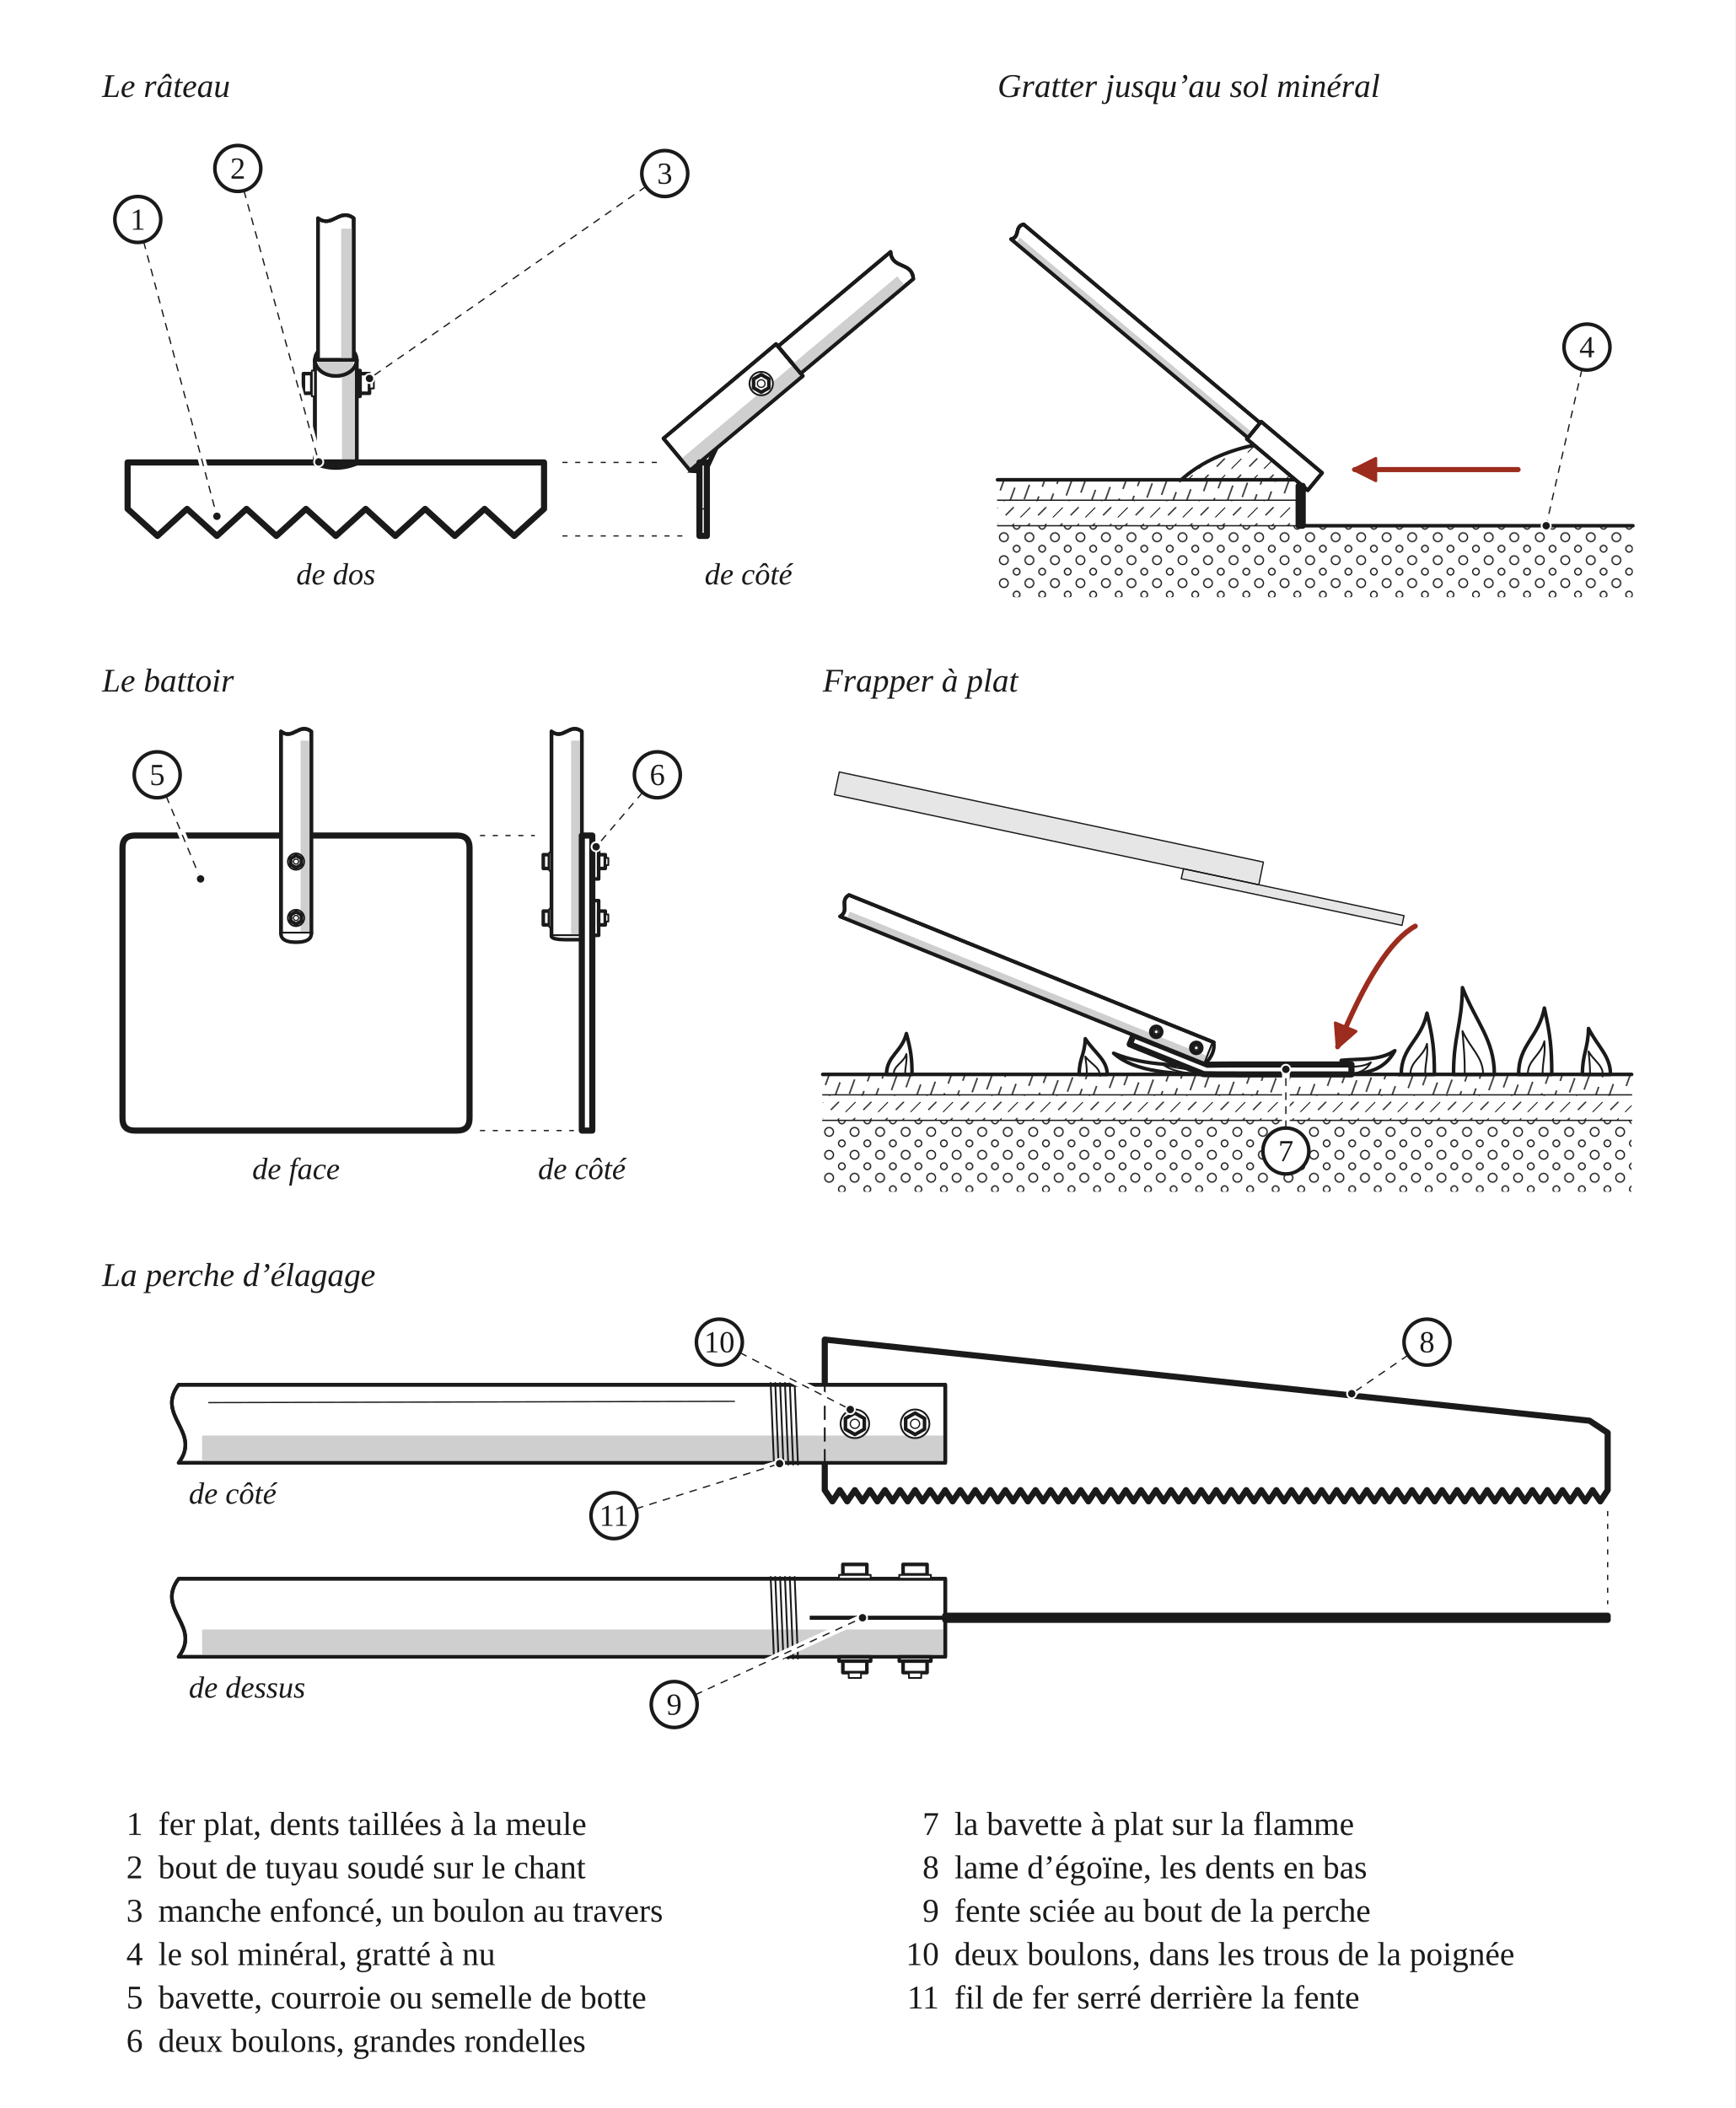
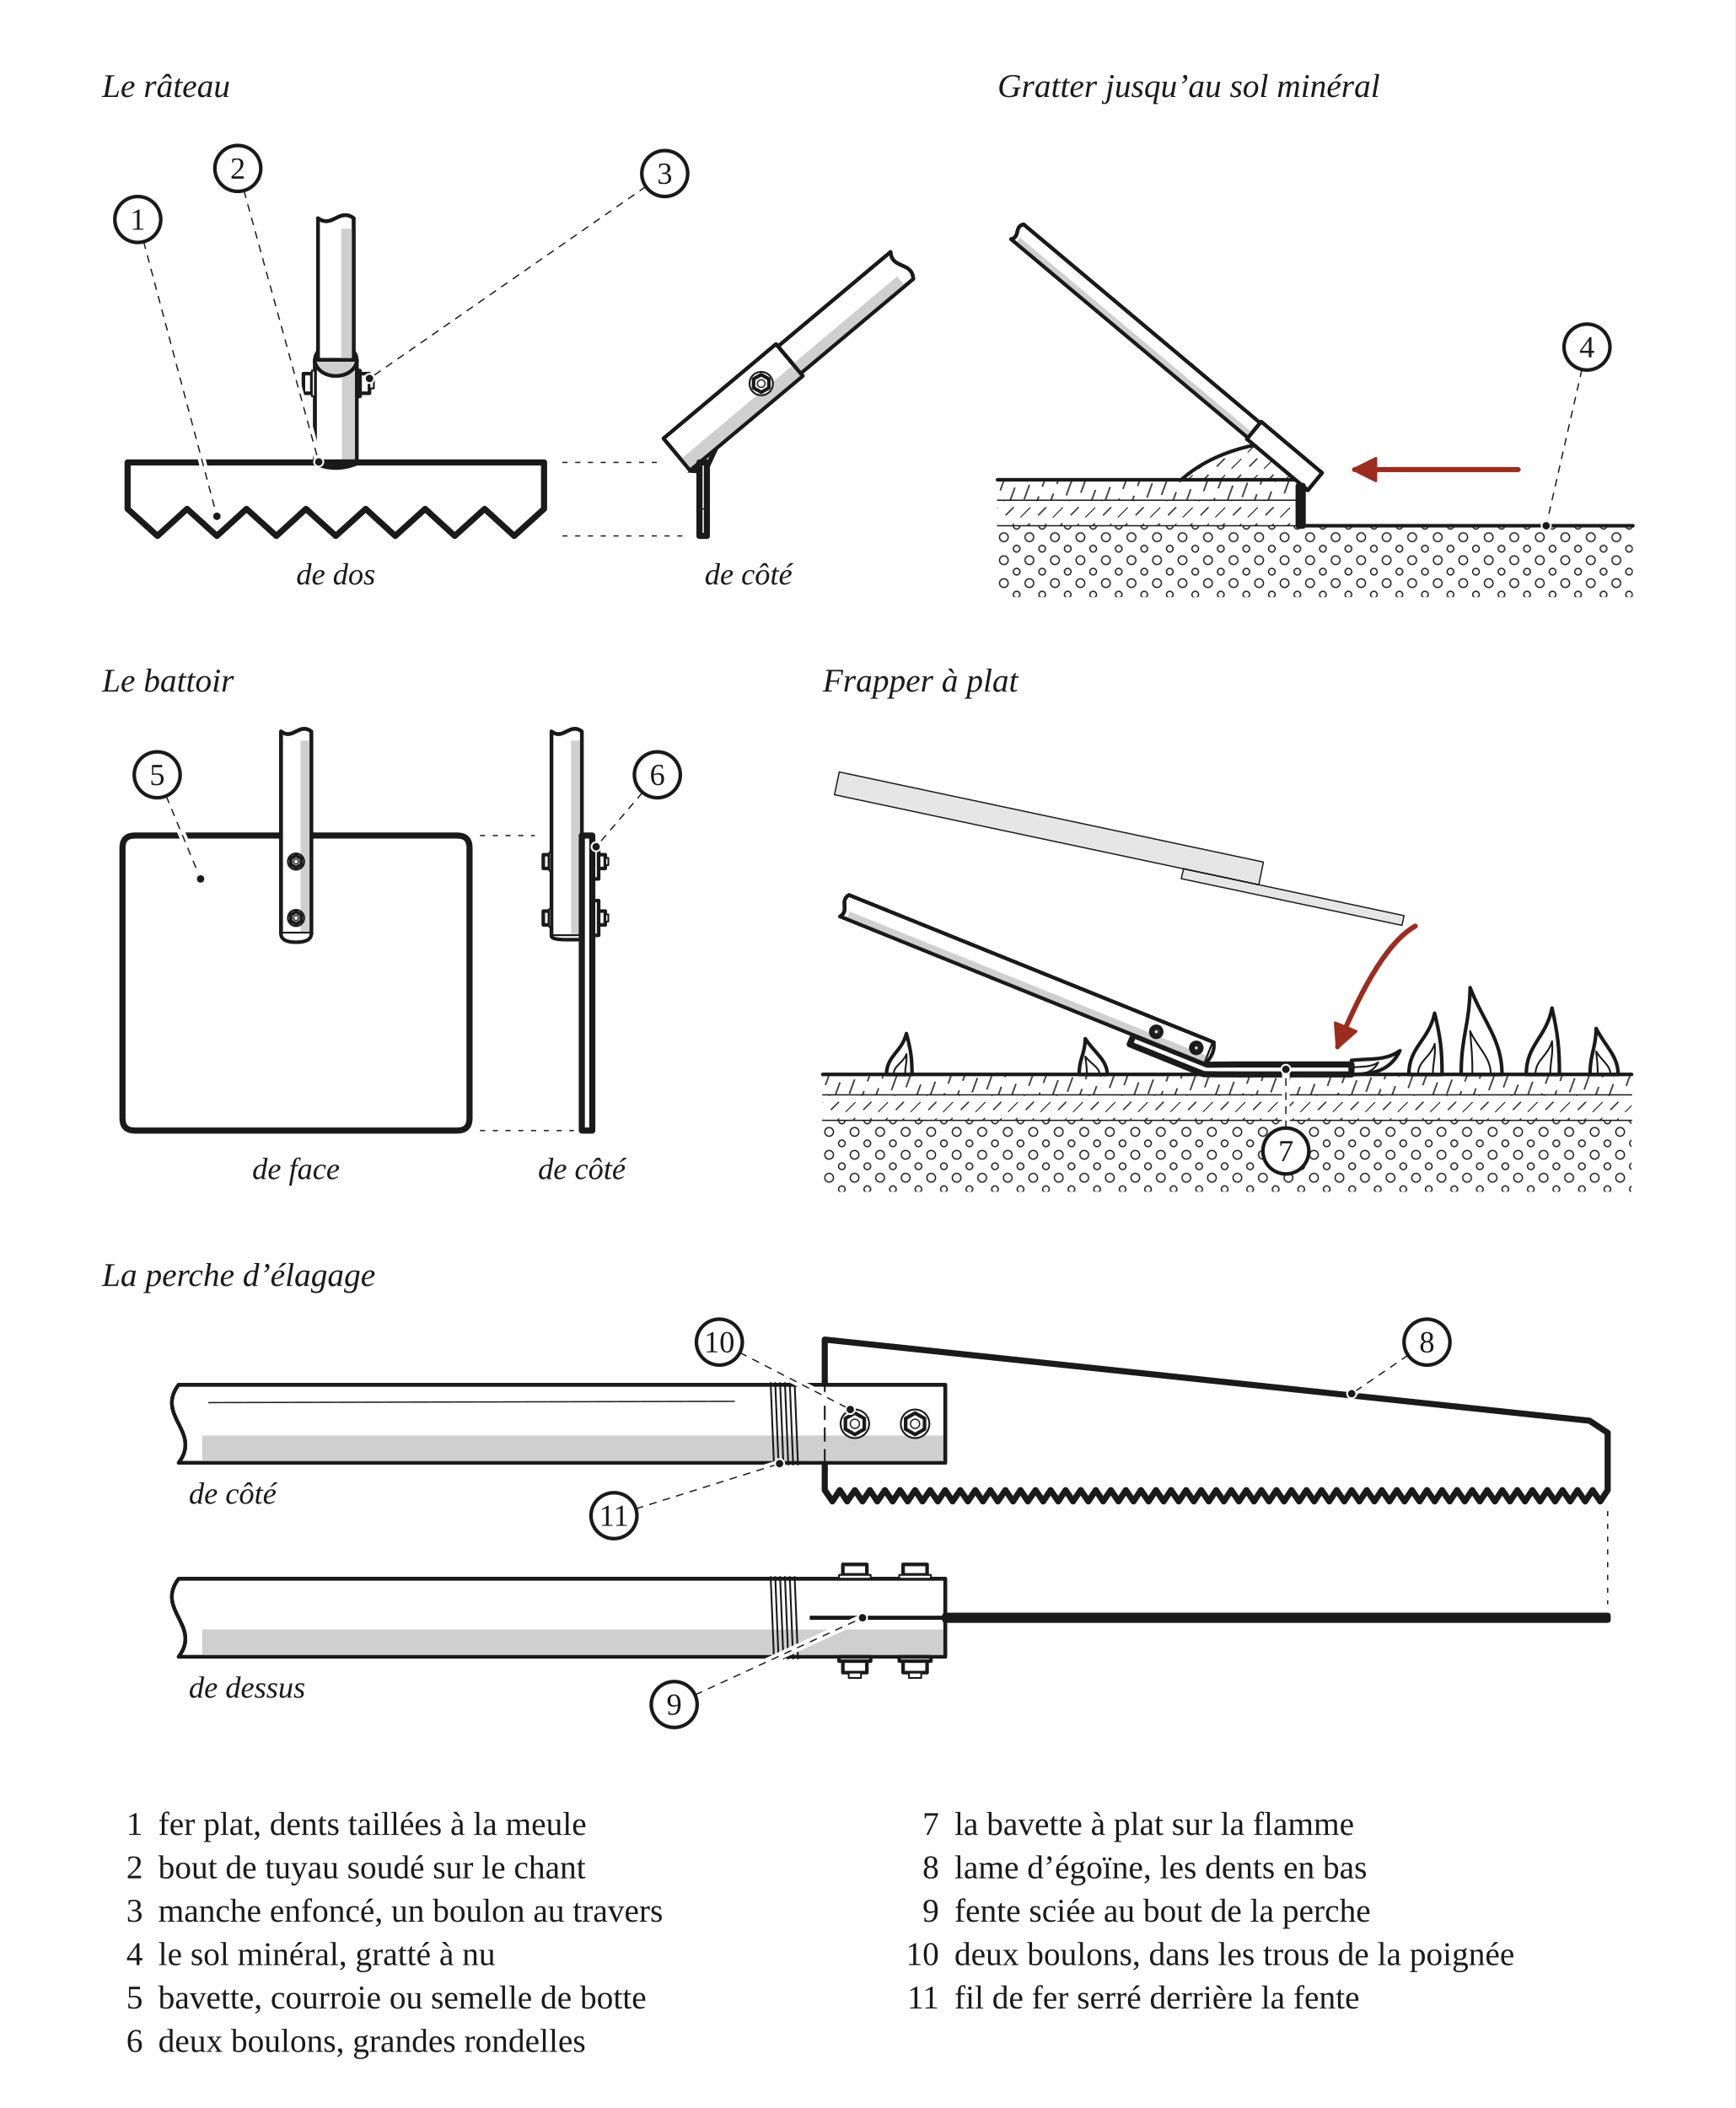
<svg xmlns="http://www.w3.org/2000/svg" width="680" height="826" viewBox="0 0 680 826" role="img">
  <defs>
    <pattern id="h-terre" width="9" height="9" patternUnits="userSpaceOnUse" patternTransform="rotate(45)">
      <line x1="0" y1="0" x2="0" y2="5.5" stroke="#1A1A1A" stroke-width="0.7" />
      <line x1="4.5" y1="4.5" x2="4.5" y2="9" stroke="#1A1A1A" stroke-width="0.5" />
    </pattern>
    <pattern id="h-gravier" width="10" height="9" patternUnits="userSpaceOnUse">
      <circle cx="2.5" cy="2.5" r="1.7" fill="none" stroke="#1A1A1A" stroke-width="0.5" />
      <circle cx="7.5" cy="7" r="1.3" fill="none" stroke="#1A1A1A" stroke-width="0.5" />
    </pattern>
    <pattern id="h-paille" width="10" height="10" patternUnits="userSpaceOnUse" patternTransform="rotate(20)">
      <line x1="1" y1="1" x2="1" y2="7" stroke="#1A1A1A" stroke-width="0.5" />
      <line x1="6" y1="4" x2="6" y2="10" stroke="#1A1A1A" stroke-width="0.5" />
    </pattern>
    <marker id="fl-r" viewBox="0 0 10 10" refX="8.5" refY="5" markerWidth="5.5" markerHeight="5.5" orient="auto-start-reverse">
      <path d="M1 1 L9 5 L1 9 Z" fill="#9B2C1E" stroke="#9B2C1E" stroke-width="1" stroke-linejoin="round" />
    </marker>
  </defs>
  <rect x="0" y="0" width="680" height="826" fill="#FFFFFF" />
  <text x="40" y="38" font-family="Georgia, 'Times New Roman', serif" font-size="13" font-style="italic" fill="#1A1A1A">Le râteau</text>
  <g transform="translate(40 46)" data-vue="rateau">
    <path d="M99.8 135.2 L99.8 95 L83.4 95 L83.4 135.2 Z" fill="#FFFFFF" stroke="#1A1A1A" stroke-width="1.4" stroke-linejoin="round" stroke-linecap="round" />
    <path d="M94 135.2 L94 95 L99.8 95 L99.8 135.2 Z" fill="#CFCFCF" stroke="none" />
    <path d="M99.8 135.2 L99.8 95 L83.4 95 L83.4 135.2 Z" fill="none" stroke="#1A1A1A" stroke-width="1.4" stroke-linejoin="round" stroke-linecap="round" />
    <ellipse cx="91.6" cy="95" rx="8.2" ry="6.3" fill="#FFFFFF" stroke="#1A1A1A" stroke-width="1.4" stroke-linejoin="round" stroke-linecap="round" />
    <ellipse cx="91.6" cy="95.6" rx="7" ry="5.3" fill="#CFCFCF" stroke="none" />
    <path d="M84.6 95 L98.6 95 L98.6 39.5 C93 35.3 90.2 43.6 84.6 39.5 Z" fill="#FFFFFF" stroke="#1A1A1A" stroke-width="1.4" stroke-linejoin="round" stroke-linecap="round" />
    <path d="M93.7 95 L93.7 43.6 L98.6 43.6 L98.6 95 Z" fill="#CFCFCF" stroke="none" />
    <path d="M84.6 95 L98.6 95 L98.6 39.5 C93 35.3 90.2 43.6 84.6 39.5 Z" fill="none" stroke="#1A1A1A" stroke-width="1.4" stroke-linejoin="round" stroke-linecap="round" />
    <path d="M83.4 95 A8.2 6.3 0 0 0 99.8 95" fill="none" stroke="#1A1A1A" stroke-width="1.4" stroke-linejoin="round" stroke-linecap="round" />
    <path d="M78.9 100.4 L82.2 100.4 L82.2 108.1 L78.9 108.1 Z" fill="#FFFFFF" stroke="#1A1A1A" stroke-width="1.4" stroke-linejoin="round" stroke-linecap="round" />
    <path d="M82.2 99.2 L83.4 99.2 L83.4 109.3 L82.2 109.3 Z" fill="#FFFFFF" stroke="#1A1A1A" stroke-width="0.7" stroke-linejoin="round" stroke-linecap="round" />
    <path d="M99.8 99.2 L101.1 99.2 L101.1 109.3 L99.8 109.3 Z" fill="#FFFFFF" stroke="#1A1A1A" stroke-width="1.4" stroke-linejoin="round" stroke-linecap="round" />
    <path d="M101.1 100.4 L104.8 100.4 L104.8 108.1 L101.1 108.1 Z" fill="#FFFFFF" stroke="#1A1A1A" stroke-width="1.4" stroke-linejoin="round" stroke-linecap="round" />
    <path d="M104.8 102.3 L106.5 102.3 L106.5 106.2 L104.8 106.2 Z" fill="#FFFFFF" stroke="#1A1A1A" stroke-width="0.7" stroke-linejoin="round" stroke-linecap="round" />
    <path d="M10 135.2 L173.2 135.2 L173.2 153.4 L161.5 164 L149.9 153.4 L138.2 164 L126.6 153.4 L114.9 164 L103.3 153.4 L91.6 164 L79.9 153.4 L68.3 164 L56.6 153.4 L45 164 L33.3 153.4 L21.7 164 L10 153.4 Z" fill="#FFFFFF" stroke="#1A1A1A" stroke-width="2.4" stroke-linejoin="round" stroke-linecap="round" />
    <path d="M80.6 135.2 Q91.6 141 102.6 135.2 Z" fill="#1A1A1A" stroke="none" />
    <text x="91.6" y="183" text-anchor="middle" font-family="Georgia, 'Times New Roman', serif" font-size="12" font-style="italic" fill="#1A1A1A">de dos</text>
    <line x1="180.4" y1="164" x2="229.8" y2="164" fill="none" stroke="#1A1A1A" stroke-width="0.5" stroke-dasharray="2 3" />
    <line x1="180.4" y1="135.2" x2="217.8" y2="135.2" fill="none" stroke="#1A1A1A" stroke-width="0.5" stroke-dasharray="2 3" />
    <path d="M230.4 138.3 L274.6 101.3 L264.1 88.8 L220 125.8 Z" fill="#FFFFFF" stroke="#1A1A1A" stroke-width="1.4" stroke-linejoin="round" stroke-linecap="round" />
    <path d="M226.8 133.9 L270.9 96.9 L274.6 101.3 L230.4 138.3 Z" fill="#CFCFCF" stroke="none" />
    <path d="M230.4 138.3 L274.6 101.3 L264.1 88.8 L220 125.8 Z" fill="none" stroke="#1A1A1A" stroke-width="1.4" stroke-linejoin="round" stroke-linecap="round" />
    <path d="M264.9 89.7 L273.8 100.3 L317.9 63.3 C317.5 56.4 309.4 59.6 309 52.7 Z" fill="#FFFFFF" stroke="#1A1A1A" stroke-width="1.4" stroke-linejoin="round" stroke-linecap="round" />
    <path d="M270.7 96.6 L311.6 62.3 L314.7 66 L273.8 100.3 Z" fill="#CFCFCF" stroke="none" />
    <path d="M264.9 89.7 L273.8 100.3 L317.9 63.3 C317.5 56.4 309.4 59.6 309 52.7 Z" fill="none" stroke="#1A1A1A" stroke-width="1.4" stroke-linejoin="round" stroke-linecap="round" />
    <circle cx="258.3" cy="104.3" r="4.6" fill="#FFFFFF" stroke="#1A1A1A" stroke-width="0.7" stroke-linejoin="round" stroke-linecap="round" />
    <path d="M261.3 106 L258.3 107.7 L255.3 106 L255.3 102.5 L258.3 100.8 L261.3 102.5 Z" fill="#FFFFFF" stroke="#1A1A1A" stroke-width="1.4" stroke-linejoin="round" stroke-linecap="round" />
    <circle cx="258.3" cy="104.3" r="1.5" fill="none" stroke="#1A1A1A" stroke-width="0.5" stroke-linejoin="round" stroke-linecap="round" />
    <path d="M234.1 164 L237 164 L237 135.2 L234.1 135.2 Z" fill="#FFFFFF" stroke="#1A1A1A" stroke-width="2.4" stroke-linejoin="round" stroke-linecap="round" />
    <line x1="234.1" y1="153.4" x2="237" y2="153.4" fill="none" stroke="#1A1A1A" stroke-width="0.5" stroke-linejoin="round" stroke-linecap="round" />
    <path d="M234.1 135.2 L234.1 139.5 L229.3 139.2 Z" fill="#1A1A1A" stroke="none" />
    <path d="M237 135.2 L237 139.5 L241.8 129.2 L238.4 131.8 Z" fill="#1A1A1A" stroke="none" />
    <text x="253.3" y="183" text-anchor="middle" font-family="Georgia, 'Times New Roman', serif" font-size="12" font-style="italic" fill="#1A1A1A">de côté</text>
  </g>
  <text x="390.9" y="38" font-family="Georgia, 'Times New Roman', serif" font-size="13" font-style="italic" fill="#1A1A1A">Gratter jusqu’au sol minéral</text>
  <g transform="translate(390.9 46)" data-vue="gratter">
    <rect x="0" y="160" width="118" height="28" fill="url(#h-gravier)" stroke="none" />
    <rect x="0" y="150" width="118" height="10" fill="url(#h-terre)" stroke="none" />
    <rect x="0" y="142" width="118" height="8" fill="url(#h-paille)" stroke="none" />
    <line x1="0" y1="150" x2="118" y2="150" fill="none" stroke="#1A1A1A" stroke-width="0.5" stroke-linejoin="round" stroke-linecap="round" />
    <line x1="0" y1="160" x2="118" y2="160" fill="none" stroke="#1A1A1A" stroke-width="0.5" stroke-linejoin="round" stroke-linecap="round" />
    <rect x="118" y="160" width="131" height="28" fill="url(#h-gravier)" stroke="none" />
    <line x1="118" y1="160" x2="249" y2="160" fill="none" stroke="#1A1A1A" stroke-width="1.4" stroke-linejoin="round" stroke-linecap="round" />
    <path d="M72 142 Q82 133 98 129 Q112 126 118 133 L118 142 Z" fill="url(#h-terre)" stroke="#1A1A1A" stroke-width="1.4" stroke-linejoin="round" />
    <line x1="0" y1="142" x2="72" y2="142" fill="none" stroke="#1A1A1A" stroke-width="1.4" stroke-linejoin="round" stroke-linecap="round" />
    <line x1="118" y1="142" x2="118" y2="160" fill="none" stroke="#1A1A1A" stroke-width="1.4" stroke-linejoin="round" stroke-linecap="round" />
    <path d="M127.2 139.3 L103.3 119.2 L97.7 126 L121.6 146.1 Z" fill="#FFFFFF" stroke="#1A1A1A" stroke-width="1.4" stroke-linejoin="round" stroke-linecap="round" />
    <path d="M127.2 139.3 L103.3 119.2 L97.7 126 L121.6 146.1 Z" fill="none" stroke="#1A1A1A" stroke-width="1.4" stroke-linejoin="round" stroke-linecap="round" />
    <path d="M98.1 125.5 L102.9 119.7 L10.2 41.9 C6.5 42.8 9 46.9 5.3 47.7 Z" fill="#FFFFFF" stroke="#1A1A1A" stroke-width="1.4" stroke-linejoin="round" stroke-linecap="round" />
    <path d="M99.8 123.5 L8.8 47.1 L7.1 49.2 L98.1 125.5 Z" fill="#CFCFCF" stroke="none" />
    <path d="M98.1 125.5 L102.9 119.7 L10.2 41.9 C6.5 42.8 9 46.9 5.3 47.7 Z" fill="none" stroke="#1A1A1A" stroke-width="1.4" stroke-linejoin="round" stroke-linecap="round" />
    <path d="M119.6 160 L118 160 L118 144.4 L119.6 144.4 Z" fill="#FFFFFF" stroke="#1A1A1A" stroke-width="2.4" stroke-linejoin="round" stroke-linecap="round" />
    <path d="M119.6 144.4 L119.6 146.7 L122.2 146.6 Z" fill="#1A1A1A" stroke="none" />
    <path d="M204 138 L140 138" fill="none" stroke="#9B2C1E" stroke-width="2" stroke-linejoin="round" stroke-linecap="round" marker-end="url(#fl-r)" />
  </g>
  <text x="40" y="271" font-family="Georgia, 'Times New Roman', serif" font-size="13" font-style="italic" fill="#1A1A1A">Le battoir</text>
  <g transform="translate(40 279)" data-vue="battoir">
    <path d="M12.8 48.4 L139.2 48.4 Q144 48.4 144 53.2 L144 159.2 Q144 164 139.2 164 L12.8 164 Q8 164 8 159.2 L8 53.2 Q8 48.4 12.8 48.4 Z" fill="#FFFFFF" stroke="#1A1A1A" stroke-width="2.4" stroke-linejoin="round" stroke-linecap="round" />
    <path d="M70.1 86.8 L82 86.8 L82 7.6 C77.2 4 74.8 11.2 70.1 7.6 Z" fill="#FFFFFF" stroke="#1A1A1A" stroke-width="1.4" stroke-linejoin="round" stroke-linecap="round" />
    <path d="M77.8 86.8 L77.8 11.2 L82 11.2 L82 86.8 Z" fill="#CFCFCF" stroke="none" />
    <path d="M70.1 86.8 L82 86.8 L82 7.6 C77.2 4 74.8 11.2 70.1 7.6 Z" fill="none" stroke="#1A1A1A" stroke-width="1.4" stroke-linejoin="round" stroke-linecap="round" />
    <path d="M70.1 86.8 Q70.1 90.2 76 90.2 Q82 90.2 82 86.8" fill="#FFFFFF" stroke="#1A1A1A" stroke-width="1.4" stroke-linejoin="round" stroke-linecap="round" />
    <circle cx="76" cy="80.7" r="3.2" fill="#FFFFFF" stroke="#1A1A1A" stroke-width="0.7" stroke-linejoin="round" stroke-linecap="round" />
    <path d="M78.1 81.9 L76 83.1 L73.9 81.9 L73.9 79.5 L76 78.3 L78.1 79.5 Z" fill="#FFFFFF" stroke="#1A1A1A" stroke-width="1.4" stroke-linejoin="round" stroke-linecap="round" />
    <circle cx="76" cy="80.7" r="1" fill="none" stroke="#1A1A1A" stroke-width="0.5" stroke-linejoin="round" stroke-linecap="round" />
    <circle cx="76" cy="58.6" r="3.2" fill="#FFFFFF" stroke="#1A1A1A" stroke-width="0.7" stroke-linejoin="round" stroke-linecap="round" />
    <path d="M78.1 59.8 L76 61 L73.9 59.8 L73.9 57.4 L76 56.2 L78.1 57.4 Z" fill="#FFFFFF" stroke="#1A1A1A" stroke-width="1.4" stroke-linejoin="round" stroke-linecap="round" />
    <circle cx="76" cy="58.6" r="1" fill="none" stroke="#1A1A1A" stroke-width="0.5" stroke-linejoin="round" stroke-linecap="round" />
    <text x="76" y="183" text-anchor="middle" font-family="Georgia, 'Times New Roman', serif" font-size="12" font-style="italic" fill="#1A1A1A">de face</text>
    <line x1="148.1" y1="48.4" x2="169.6" y2="48.4" fill="none" stroke="#1A1A1A" stroke-width="0.5" stroke-dasharray="2 3" />
    <line x1="148.1" y1="164" x2="184.9" y2="164" fill="none" stroke="#1A1A1A" stroke-width="0.5" stroke-dasharray="2 3" />
    <path d="M176.1 87.8 L188 87.8 L188 7.6 C183.2 4 180.9 11.2 176.1 7.6 Z" fill="#FFFFFF" stroke="#1A1A1A" stroke-width="1.4" stroke-linejoin="round" stroke-linecap="round" />
    <path d="M183.8 87.8 L183.8 11.2 L188 11.2 L188 87.8 Z" fill="#CFCFCF" stroke="none" />
    <path d="M176.1 87.8 L188 87.8 L188 7.6 C183.2 4 180.9 11.2 176.1 7.6 Z" fill="none" stroke="#1A1A1A" stroke-width="1.4" stroke-linejoin="round" stroke-linecap="round" />
    <path d="M176.1 87.8 Q176.1 89.2 182.1 89.2 L188 89.2 L188 87.8" fill="#FFFFFF" stroke="#1A1A1A" stroke-width="1.4" stroke-linejoin="round" stroke-linecap="round" />
    <path d="M188 164 L192.1 164 L192.1 48.4 L188 48.4 Z" fill="#FFFFFF" stroke="#1A1A1A" stroke-width="2.4" stroke-linejoin="round" stroke-linecap="round" />
    <path d="M172.9 78 L175.3 78 L175.3 83.4 L172.9 83.4 Z" fill="#FFFFFF" stroke="#1A1A1A" stroke-width="1.4" stroke-linejoin="round" stroke-linecap="round" />
    <path d="M175.3 77.1 L176.1 77.1 L176.1 84.3 L175.3 84.3 Z" fill="#FFFFFF" stroke="#1A1A1A" stroke-width="0.7" stroke-linejoin="round" stroke-linecap="round" />
    <path d="M192.6 73.9 L194.6 73.9 L194.6 87.5 L192.6 87.5 Z" fill="#FFFFFF" stroke="#1A1A1A" stroke-width="1.4" stroke-linejoin="round" stroke-linecap="round" />
    <path d="M194.6 78 L197.2 78 L197.2 83.4 L194.6 83.4 Z" fill="#FFFFFF" stroke="#1A1A1A" stroke-width="1.4" stroke-linejoin="round" stroke-linecap="round" />
    <path d="M197.2 79.3 L198.4 79.3 L198.4 82.1 L197.2 82.1 Z" fill="#FFFFFF" stroke="#1A1A1A" stroke-width="0.7" stroke-linejoin="round" stroke-linecap="round" />
    <path d="M172.9 55.9 L175.3 55.9 L175.3 61.3 L172.9 61.3 Z" fill="#FFFFFF" stroke="#1A1A1A" stroke-width="1.4" stroke-linejoin="round" stroke-linecap="round" />
    <path d="M175.3 55 L176.1 55 L176.1 62.2 L175.3 62.2 Z" fill="#FFFFFF" stroke="#1A1A1A" stroke-width="0.7" stroke-linejoin="round" stroke-linecap="round" />
    <path d="M192.6 51.8 L194.6 51.8 L194.6 65.4 L192.6 65.4 Z" fill="#FFFFFF" stroke="#1A1A1A" stroke-width="1.4" stroke-linejoin="round" stroke-linecap="round" />
    <path d="M194.6 55.9 L197.2 55.9 L197.2 61.3 L194.6 61.3 Z" fill="#FFFFFF" stroke="#1A1A1A" stroke-width="1.4" stroke-linejoin="round" stroke-linecap="round" />
    <path d="M197.2 57.2 L198.4 57.2 L198.4 60 L197.2 60 Z" fill="#FFFFFF" stroke="#1A1A1A" stroke-width="0.7" stroke-linejoin="round" stroke-linecap="round" />
    <text x="188" y="183" text-anchor="middle" font-family="Georgia, 'Times New Roman', serif" font-size="12" font-style="italic" fill="#1A1A1A">de côté</text>
  </g>
  <text x="322.4" y="271" font-family="Georgia, 'Times New Roman', serif" font-size="13" font-style="italic" fill="#1A1A1A">Frapper à plat</text>
  <g transform="translate(322.4 279)" data-vue="abattre">
    <rect x="0" y="160" width="317" height="28" fill="url(#h-gravier)" stroke="none" />
    <rect x="0" y="150" width="317" height="10" fill="url(#h-terre)" stroke="none" />
    <rect x="0" y="142" width="317" height="8" fill="url(#h-paille)" stroke="none" />
    <line x1="0" y1="150" x2="317" y2="150" fill="none" stroke="#1A1A1A" stroke-width="0.5" stroke-linejoin="round" stroke-linecap="round" />
    <line x1="0" y1="160" x2="317" y2="160" fill="none" stroke="#1A1A1A" stroke-width="0.5" stroke-linejoin="round" stroke-linecap="round" />
    <line x1="0" y1="142" x2="317" y2="142" fill="none" stroke="#1A1A1A" stroke-width="1.4" stroke-linejoin="round" stroke-linecap="round" />
-     <path d="M203.2 142 C212.7 142 220 140.6 224.2 132.7 C217.9 136.8 210.6 135.7 203.2 136.5 Z" fill="#FFFFFF" stroke="#1A1A1A" stroke-width="1.4" stroke-linejoin="round" stroke-linecap="round" />
-     <path d="M203.2 142 C208.4 142 212.4 141.3 214.8 137.3 C211.3 139.4 207.2 138.8 203.2 139.3" fill="none" stroke="#1A1A1A" stroke-width="0.7" stroke-linejoin="round" stroke-linecap="round" />
-     <path d="M156 142 C137.1 142 122.4 141.2 114 133.7 C126.6 139 141.3 138.3 156 138.8 Z" fill="#FFFFFF" stroke="#1A1A1A" stroke-width="1.4" stroke-linejoin="round" stroke-linecap="round" />
-     <path d="M156 142 C145.6 142 137.5 141.6 132.9 137.8 C139.8 140.5 147.9 140.2 156 140.4" fill="none" stroke="#1A1A1A" stroke-width="0.7" stroke-linejoin="round" stroke-linecap="round" />
-     <path d="M226.7 142 C226.7 131.2 234.5 128.8 236.8 118 C239.1 127.6 239.7 132.4 239.7 142 Z" fill="#FFFFFF" stroke="#1A1A1A" stroke-width="1.4" stroke-linejoin="round" stroke-linecap="round" />
-     <path d="M230.3 142 C230.3 136.6 235.2 135.4 236.8 130 C237.3 134.8 236.1 137.2 236.1 142" fill="none" stroke="#1A1A1A" stroke-width="0.7" stroke-linejoin="round" stroke-linecap="round" />
-     <path d="M247.2 142 C247.2 126.7 250.4 123.3 250.7 108 C256 121.6 263.2 128.4 263.2 142 Z" fill="#FFFFFF" stroke="#1A1A1A" stroke-width="1.4" stroke-linejoin="round" stroke-linecap="round" />
-     <path d="M251.6 142 C251.6 134.4 251.3 132.7 250.7 125 C253.8 131.8 258.8 135.2 258.8 142" fill="none" stroke="#1A1A1A" stroke-width="0.7" stroke-linejoin="round" stroke-linecap="round" />
-     <path d="M272.7 142 C272.7 130.3 280.5 127.7 282.8 116 C285.1 126.4 285.7 131.6 285.7 142 Z" fill="#FFFFFF" stroke="#1A1A1A" stroke-width="1.4" stroke-linejoin="round" stroke-linecap="round" />
-     <path d="M276.3 142 C276.3 136.2 281.2 134.9 282.8 129 C283.3 134.2 282.1 136.8 282.1 142" fill="none" stroke="#1A1A1A" stroke-width="0.7" stroke-linejoin="round" stroke-linecap="round" />
-     <path d="M297.7 142 C297.7 133.9 299.9 132.1 300.1 124 C303.8 131.2 308.7 134.8 308.7 142 Z" fill="#FFFFFF" stroke="#1A1A1A" stroke-width="1.4" stroke-linejoin="round" stroke-linecap="round" />
-     <path d="M300.7 142 C300.7 138 300.5 137.1 300.1 133 C302.2 136.6 305.7 138.4 305.7 142" fill="none" stroke="#1A1A1A" stroke-width="0.7" stroke-linejoin="round" stroke-linecap="round" />
+     <path d="M207.2 142 C215.8 142 222.4 140.6 226.2 132.7 C220.5 136.8 213.9 135.7 207.2 136.5 Z" fill="#FFFFFF" stroke="#1A1A1A" stroke-width="1.4" stroke-linejoin="round" stroke-linecap="round" />
+     <path d="M207.2 142 C211.9 142 215.6 141.3 217.7 137.3 C214.5 139.4 210.9 138.8 207.2 139.3" fill="none" stroke="#1A1A1A" stroke-width="0.7" stroke-linejoin="round" stroke-linecap="round" />
+     <path d="M229.7 142 C229.7 131.2 237.5 128.8 239.8 118 C242.1 127.6 242.7 132.4 242.7 142 Z" fill="#FFFFFF" stroke="#1A1A1A" stroke-width="1.4" stroke-linejoin="round" stroke-linecap="round" />
+     <path d="M233.3 142 C233.3 136.6 238.2 135.4 239.8 130 C240.3 134.8 239.1 137.2 239.1 142" fill="none" stroke="#1A1A1A" stroke-width="0.7" stroke-linejoin="round" stroke-linecap="round" />
+     <path d="M250.2 142 C250.2 126.7 253.4 123.3 253.7 108 C259 121.6 266.2 128.4 266.2 142 Z" fill="#FFFFFF" stroke="#1A1A1A" stroke-width="1.4" stroke-linejoin="round" stroke-linecap="round" />
+     <path d="M254.6 142 C254.6 134.4 254.3 132.7 253.7 125 C256.8 131.8 261.8 135.2 261.8 142" fill="none" stroke="#1A1A1A" stroke-width="0.7" stroke-linejoin="round" stroke-linecap="round" />
+     <path d="M275.7 142 C275.7 130.3 283.5 127.7 285.8 116 C288.1 126.4 288.7 131.6 288.7 142 Z" fill="#FFFFFF" stroke="#1A1A1A" stroke-width="1.4" stroke-linejoin="round" stroke-linecap="round" />
+     <path d="M279.3 142 C279.3 136.2 284.2 134.9 285.8 129 C286.3 134.2 285.1 136.8 285.1 142" fill="none" stroke="#1A1A1A" stroke-width="0.7" stroke-linejoin="round" stroke-linecap="round" />
+     <path d="M300.7 142 C300.7 133.9 302.9 132.1 303.1 124 C306.8 131.2 311.7 134.8 311.7 142 Z" fill="#FFFFFF" stroke="#1A1A1A" stroke-width="1.4" stroke-linejoin="round" stroke-linecap="round" />
+     <path d="M303.7 142 C303.7 138 303.5 137.1 303.1 133 C305.2 136.6 308.7 138.4 308.7 142" fill="none" stroke="#1A1A1A" stroke-width="0.7" stroke-linejoin="round" stroke-linecap="round" />
    <path d="M100.5 142 C100.5 135.7 102.7 134.3 102.9 128 C106.6 133.6 111.5 136.4 111.5 142 Z" fill="#FFFFFF" stroke="#1A1A1A" stroke-width="1.4" stroke-linejoin="round" stroke-linecap="round" />
    <path d="M103.5 142 C103.5 138.9 103.3 138.2 102.9 135 C105 137.8 108.5 139.2 108.5 142" fill="none" stroke="#1A1A1A" stroke-width="0.7" stroke-linejoin="round" stroke-linecap="round" />
    <path d="M25 142 C25 134.8 31 133.2 32.8 126 C34.5 132.4 35 135.6 35 142 Z" fill="#FFFFFF" stroke="#1A1A1A" stroke-width="1.4" stroke-linejoin="round" stroke-linecap="round" />
    <path d="M27.8 142 C27.8 138.4 31.6 137.6 32.8 134 C33.1 137.2 32.3 138.8 32.3 142" fill="none" stroke="#1A1A1A" stroke-width="0.7" stroke-linejoin="round" stroke-linecap="round" />
    <path d="M172.7 58.8 L6.5 23.5 L4.6 32.4 L170.9 67.7 Z" fill="#E6E6E6" stroke="none" />
    <path d="M141.4 61.4 L227.8 79.8 L227 83.6 L140.5 65.3 Z" fill="#E6E6E6" stroke="none" />
    <path d="M172.7 58.8 L6.5 23.5 L4.6 32.4 L170.9 67.7 Z" fill="none" stroke="#1A1A1A" stroke-width="0.5" stroke-linejoin="round" stroke-linecap="round" />
    <path d="M141.4 61.4 L227.8 79.8 L227 83.6 L140.5 65.3 Z" fill="none" stroke="#1A1A1A" stroke-width="0.5" stroke-linejoin="round" stroke-linecap="round" />
    <path d="M232.2 83.9 Q217.8 91.9 201.8 131.1" fill="none" stroke="#9B2C1E" stroke-width="2" stroke-linejoin="round" stroke-linecap="round" marker-end="url(#fl-r)" />
    <path d="M121.8 126.6 L150.7 138.2 Q156 138.1 166 138.1 L207.2 138.1 L207.2 142 L164 142 Q152 142 149.3 141.9 L120.3 130.2 Z" fill="#FFFFFF" stroke="#1A1A1A" stroke-width="2.4" stroke-linejoin="round" stroke-linecap="round" />
    <path d="M149.8 137.9 L153.2 129.4 L10.3 71.7 C6.4 74 10.7 77.8 6.8 80.1 Z" fill="#FFFFFF" stroke="#1A1A1A" stroke-width="1.4" stroke-linejoin="round" stroke-linecap="round" />
    <path d="M151 134.9 L10.6 78.2 L9.4 81.1 L149.8 137.9 Z" fill="#CFCFCF" stroke="none" />
    <path d="M149.8 137.9 L153.2 129.4 L10.3 71.7 C6.4 74 10.7 77.8 6.8 80.1 Z" fill="none" stroke="#1A1A1A" stroke-width="1.4" stroke-linejoin="round" stroke-linecap="round" />
    <path d="M153.2 129.4 Q154 133.7 149.8 137.9" fill="#FFFFFF" stroke="#1A1A1A" stroke-width="1.4" stroke-linejoin="round" stroke-linecap="round" />
    <circle cx="146.4" cy="131.6" r="2.5" fill="#FFFFFF" stroke="#1A1A1A" stroke-width="0.7" stroke-linejoin="round" stroke-linecap="round" />
    <path d="M148 132.5 L146.4 133.5 L144.8 132.5 L144.8 130.7 L146.4 129.7 L148 130.7 Z" fill="#FFFFFF" stroke="#1A1A1A" stroke-width="1.4" stroke-linejoin="round" stroke-linecap="round" />
    <circle cx="146.4" cy="131.6" r="0.8" fill="none" stroke="#1A1A1A" stroke-width="0.5" stroke-linejoin="round" stroke-linecap="round" />
    <circle cx="130.7" cy="125.3" r="2.5" fill="#FFFFFF" stroke="#1A1A1A" stroke-width="0.7" stroke-linejoin="round" stroke-linecap="round" />
    <path d="M132.4 126.2 L130.7 127.1 L129.1 126.2 L129.1 124.3 L130.7 123.4 L132.4 124.3 Z" fill="#FFFFFF" stroke="#1A1A1A" stroke-width="1.4" stroke-linejoin="round" stroke-linecap="round" />
    <circle cx="130.7" cy="125.3" r="0.8" fill="none" stroke="#1A1A1A" stroke-width="0.5" stroke-linejoin="round" stroke-linecap="round" />
  </g>
  <text x="40" y="503.9" font-family="Georgia, 'Times New Roman', serif" font-size="13" font-style="italic" fill="#1A1A1A">La perche d’élagage</text>
  <g transform="translate(40 511.9)" data-vue="perche">
    <path d="M283.2 13 L582.9 44.8 L590 49.5 L590 72 L587.1 76.4 L584.1 72 L581.2 76.4 L578.2 72 L575.3 76.4 L572.3 72 L569.4 76.4 L566.4 72 L563.5 76.4 L560.5 72 L557.6 76.4 L554.6 72 L551.7 76.4 L548.7 72 L545.8 76.4 L542.8 72 L539.9 76.4 L536.9 72 L534 76.4 L531 72 L528.1 76.4 L525.1 72 L522.2 76.4 L519.2 72 L516.3 76.4 L513.3 72 L510.4 76.4 L507.4 72 L504.5 76.4 L501.5 72 L498.6 76.4 L495.6 72 L492.7 76.4 L489.7 72 L486.8 76.4 L483.8 72 L480.9 76.4 L477.9 72 L475 76.4 L472 72 L469.1 76.4 L466.1 72 L463.2 76.4 L460.2 72 L457.3 76.4 L454.3 72 L451.4 76.4 L448.4 72 L445.5 76.4 L442.5 72 L439.6 76.4 L436.6 72 L433.7 76.4 L430.7 72 L427.8 76.4 L424.8 72 L421.9 76.4 L418.9 72 L416 76.4 L413 72 L410.1 76.4 L407.1 72 L404.2 76.4 L401.2 72 L398.3 76.4 L395.3 72 L392.3 76.4 L389.4 72 L386.5 76.4 L383.5 72 L380.5 76.4 L377.6 72 L374.7 76.4 L371.7 72 L368.8 76.4 L365.8 72 L362.8 76.4 L359.9 72 L357 76.4 L354 72 L351 76.4 L348.1 72 L345.2 76.4 L342.2 72 L339.3 76.4 L336.3 72 L333.3 76.4 L330.4 72 L327.5 76.4 L324.5 72 L321.5 76.4 L318.6 72 L315.7 76.4 L312.7 72 L309.8 76.4 L306.8 72 L303.8 76.4 L300.9 72 L298 76.4 L295 72 L292 76.4 L289.1 72 L286.2 76.4 L283.2 72 Z" fill="#FFFFFF" stroke="#1A1A1A" stroke-width="2.4" stroke-linejoin="round" stroke-linecap="round" />
    <path d="M330.4 61.3 L330.4 30.7 L30 30.7 C20.8 42.9 39.2 49.1 30 61.3 Z" fill="#FFFFFF" stroke="#1A1A1A" stroke-width="1.4" stroke-linejoin="round" stroke-linecap="round" />
    <path d="M330.4 50.6 L39.2 50.6 L39.2 61.3 L330.4 61.3 Z" fill="#CFCFCF" stroke="none" />
    <path d="M330.4 61.3 L330.4 30.7 L30 30.7 C20.8 42.9 39.2 49.1 30 61.3 Z" fill="none" stroke="#1A1A1A" stroke-width="1.4" stroke-linejoin="round" stroke-linecap="round" />
    <line x1="330.4" y1="30.7" x2="330.4" y2="61.3" fill="none" stroke="#1A1A1A" stroke-width="1.4" stroke-linejoin="round" stroke-linecap="round" />
    <path d="M283.2 30.7 L283.2 61.3" fill="none" stroke="#1A1A1A" stroke-width="0.7" stroke-linejoin="round" stroke-linecap="round" stroke-dasharray="5 3.5" />
    <line x1="41.8" y1="37.7" x2="247.8" y2="37.2" fill="none" stroke="#1A1A1A" stroke-width="0.5" stroke-linejoin="round" stroke-linecap="round" />
    <line x1="262" y1="30" x2="263.3" y2="62" fill="none" stroke="#1A1A1A" stroke-width="0.7" stroke-linejoin="round" stroke-linecap="round" />
    <line x1="263.8" y1="30" x2="265.1" y2="62" fill="none" stroke="#1A1A1A" stroke-width="0.7" stroke-linejoin="round" stroke-linecap="round" />
    <line x1="265.7" y1="30" x2="267" y2="62" fill="none" stroke="#1A1A1A" stroke-width="0.7" stroke-linejoin="round" stroke-linecap="round" />
    <line x1="267.6" y1="30" x2="268.9" y2="62" fill="none" stroke="#1A1A1A" stroke-width="0.7" stroke-linejoin="round" stroke-linecap="round" />
    <line x1="269.5" y1="30" x2="270.8" y2="62" fill="none" stroke="#1A1A1A" stroke-width="0.7" stroke-linejoin="round" stroke-linecap="round" />
    <line x1="271.4" y1="30" x2="272.7" y2="62" fill="none" stroke="#1A1A1A" stroke-width="0.7" stroke-linejoin="round" stroke-linecap="round" />
    <circle cx="295" cy="46" r="5.6" fill="#FFFFFF" stroke="#1A1A1A" stroke-width="0.7" stroke-linejoin="round" stroke-linecap="round" />
    <path d="M298.7 48.1 L295 50.2 L291.3 48.1 L291.3 43.9 L295 41.8 L298.7 43.9 Z" fill="#FFFFFF" stroke="#1A1A1A" stroke-width="1.4" stroke-linejoin="round" stroke-linecap="round" />
    <circle cx="295" cy="46" r="1.8" fill="none" stroke="#1A1A1A" stroke-width="0.5" stroke-linejoin="round" stroke-linecap="round" />
    <circle cx="318.6" cy="46" r="5.6" fill="#FFFFFF" stroke="#1A1A1A" stroke-width="0.7" stroke-linejoin="round" stroke-linecap="round" />
    <path d="M322.3 48.1 L318.6 50.2 L314.9 48.1 L314.9 43.9 L318.6 41.8 L322.3 43.9 Z" fill="#FFFFFF" stroke="#1A1A1A" stroke-width="1.4" stroke-linejoin="round" stroke-linecap="round" />
    <circle cx="318.6" cy="46" r="1.8" fill="none" stroke="#1A1A1A" stroke-width="0.5" stroke-linejoin="round" stroke-linecap="round" />
    <text x="34" y="77.3" font-family="Georgia, 'Times New Roman', serif" font-size="12" font-style="italic" fill="#1A1A1A">de côté</text>
    <line x1="590" y1="80.2" x2="590" y2="116.7" fill="none" stroke="#1A1A1A" stroke-width="0.5" stroke-dasharray="2 3" />
    <path d="M330.4 137.3 L330.4 106.7 L30 106.7 C20.8 118.9 39.2 125.1 30 137.3 Z" fill="#FFFFFF" stroke="#1A1A1A" stroke-width="1.4" stroke-linejoin="round" stroke-linecap="round" />
    <path d="M330.4 126.6 L39.2 126.6 L39.2 137.3 L330.4 137.3 Z" fill="#CFCFCF" stroke="none" />
    <path d="M330.4 137.3 L330.4 106.7 L30 106.7 C20.8 118.9 39.2 125.1 30 137.3 Z" fill="none" stroke="#1A1A1A" stroke-width="1.4" stroke-linejoin="round" stroke-linecap="round" />
    <line x1="330.4" y1="106.7" x2="330.4" y2="137.3" fill="none" stroke="#1A1A1A" stroke-width="1.4" stroke-linejoin="round" stroke-linecap="round" />
    <path d="M277.3 121.2 L330.4 121.2 L330.4 122.8 L277.3 122.8 Z" fill="#1A1A1A" stroke="none" />
    <path d="M330.4 121.2 L590 121.2 L590 122.8 L330.4 122.8 Z" fill="#FFFFFF" stroke="#1A1A1A" stroke-width="2.4" stroke-linejoin="round" stroke-linecap="round" />
    <line x1="262" y1="106" x2="263.3" y2="138" fill="none" stroke="#1A1A1A" stroke-width="0.7" stroke-linejoin="round" stroke-linecap="round" />
    <line x1="263.8" y1="106" x2="265.1" y2="138" fill="none" stroke="#1A1A1A" stroke-width="0.7" stroke-linejoin="round" stroke-linecap="round" />
    <line x1="265.7" y1="106" x2="267" y2="138" fill="none" stroke="#1A1A1A" stroke-width="0.7" stroke-linejoin="round" stroke-linecap="round" />
    <line x1="267.6" y1="106" x2="268.9" y2="138" fill="none" stroke="#1A1A1A" stroke-width="0.7" stroke-linejoin="round" stroke-linecap="round" />
    <line x1="269.5" y1="106" x2="270.8" y2="138" fill="none" stroke="#1A1A1A" stroke-width="0.7" stroke-linejoin="round" stroke-linecap="round" />
    <line x1="271.4" y1="106" x2="272.7" y2="138" fill="none" stroke="#1A1A1A" stroke-width="0.7" stroke-linejoin="round" stroke-linecap="round" />
    <path d="M299.7 101.1 L299.7 105.2 L290.3 105.2 L290.3 101.1 Z" fill="#FFFFFF" stroke="#1A1A1A" stroke-width="1.4" stroke-linejoin="round" stroke-linecap="round" />
    <path d="M301.2 105.2 L301.2 106.7 L288.8 106.7 L288.8 105.2 Z" fill="#FFFFFF" stroke="#1A1A1A" stroke-width="0.7" stroke-linejoin="round" stroke-linecap="round" />
    <path d="M301.2 137.3 L301.2 139 L288.8 139 L288.8 137.3 Z" fill="#FFFFFF" stroke="#1A1A1A" stroke-width="1.4" stroke-linejoin="round" stroke-linecap="round" />
    <path d="M299.7 139 L299.7 143.5 L290.3 143.5 L290.3 139 Z" fill="#FFFFFF" stroke="#1A1A1A" stroke-width="1.4" stroke-linejoin="round" stroke-linecap="round" />
    <path d="M297.4 143.5 L297.4 145.6 L292.6 145.6 L292.6 143.5 Z" fill="#FFFFFF" stroke="#1A1A1A" stroke-width="0.7" stroke-linejoin="round" stroke-linecap="round" />
    <path d="M323.3 101.1 L323.3 105.2 L313.9 105.2 L313.9 101.1 Z" fill="#FFFFFF" stroke="#1A1A1A" stroke-width="1.4" stroke-linejoin="round" stroke-linecap="round" />
    <path d="M324.8 105.2 L324.8 106.7 L312.4 106.7 L312.4 105.2 Z" fill="#FFFFFF" stroke="#1A1A1A" stroke-width="0.7" stroke-linejoin="round" stroke-linecap="round" />
    <path d="M324.8 137.3 L324.8 139 L312.4 139 L312.4 137.3 Z" fill="#FFFFFF" stroke="#1A1A1A" stroke-width="1.4" stroke-linejoin="round" stroke-linecap="round" />
    <path d="M323.3 139 L323.3 143.5 L313.9 143.5 L313.9 139 Z" fill="#FFFFFF" stroke="#1A1A1A" stroke-width="1.4" stroke-linejoin="round" stroke-linecap="round" />
    <path d="M321 143.5 L321 145.6 L316.2 145.6 L316.2 143.5 Z" fill="#FFFFFF" stroke="#1A1A1A" stroke-width="0.7" stroke-linejoin="round" stroke-linecap="round" />
    <text x="34" y="153.3" font-family="Georgia, 'Times New Roman', serif" font-size="12" font-style="italic" fill="#1A1A1A">de dessus</text>
  </g>
  <line x1="56.3" y1="94.7" x2="85" y2="202.3" fill="none" stroke="#FFFFFF" stroke-width="3" stroke-linecap="round" />
  <line x1="56.3" y1="94.7" x2="85" y2="202.3" fill="none" stroke="#1A1A1A" stroke-width="0.5" stroke-dasharray="3 2.5" />
  <circle cx="85" cy="202.3" r="1.8" fill="#1A1A1A" stroke="#FFFFFF" stroke-width="0.7" />
  <circle cx="54" cy="86" r="9" fill="#FFFFFF" stroke="#1A1A1A" stroke-width="1.4" data-vue="rateau" />
  <text x="54" y="90" text-anchor="middle" font-family="Georgia, 'Times New Roman', serif" font-size="12" fill="#1A1A1A">1</text>
  <line x1="95.6" y1="74.7" x2="124.9" y2="181" fill="none" stroke="#FFFFFF" stroke-width="3" stroke-linecap="round" />
  <line x1="95.6" y1="74.7" x2="124.9" y2="181" fill="none" stroke="#1A1A1A" stroke-width="0.5" stroke-dasharray="3 2.5" />
  <circle cx="124.9" cy="181" r="1.8" fill="#1A1A1A" stroke="#FFFFFF" stroke-width="0.7" />
  <circle cx="93.2" cy="66" r="9" fill="#FFFFFF" stroke="#1A1A1A" stroke-width="1.4" data-vue="rateau" />
  <text x="93.2" y="70" text-anchor="middle" font-family="Georgia, 'Times New Roman', serif" font-size="12" fill="#1A1A1A">2</text>
  <line x1="253.1" y1="73.1" x2="144.8" y2="148.3" fill="none" stroke="#FFFFFF" stroke-width="3" stroke-linecap="round" />
  <line x1="253.1" y1="73.1" x2="144.8" y2="148.3" fill="none" stroke="#1A1A1A" stroke-width="0.5" stroke-dasharray="3 2.5" />
  <circle cx="144.8" cy="148.3" r="1.8" fill="#1A1A1A" stroke="#FFFFFF" stroke-width="0.7" />
  <circle cx="260.5" cy="68" r="9" fill="#FFFFFF" stroke="#1A1A1A" stroke-width="1.4" data-vue="rateau" />
  <text x="260.5" y="72" text-anchor="middle" font-family="Georgia, 'Times New Roman', serif" font-size="12" fill="#1A1A1A">3</text>
  <line x1="619.9" y1="144.8" x2="605.9" y2="206" fill="none" stroke="#FFFFFF" stroke-width="3" stroke-linecap="round" />
  <line x1="619.9" y1="144.8" x2="605.9" y2="206" fill="none" stroke="#1A1A1A" stroke-width="0.5" stroke-dasharray="3 2.5" />
  <circle cx="605.9" cy="206" r="1.8" fill="#1A1A1A" stroke="#FFFFFF" stroke-width="0.7" />
  <circle cx="621.9" cy="136" r="9" fill="#FFFFFF" stroke="#1A1A1A" stroke-width="1.4" data-vue="gratter" />
  <text x="621.9" y="140" text-anchor="middle" font-family="Georgia, 'Times New Roman', serif" font-size="12" fill="#1A1A1A">4</text>
  <line x1="65.1" y1="311.9" x2="78.6" y2="344.4" fill="none" stroke="#FFFFFF" stroke-width="3" stroke-linecap="round" />
  <line x1="65.1" y1="311.9" x2="78.6" y2="344.4" fill="none" stroke="#1A1A1A" stroke-width="0.5" stroke-dasharray="3 2.5" />
  <circle cx="78.6" cy="344.4" r="1.8" fill="#1A1A1A" stroke="#FFFFFF" stroke-width="0.7" />
  <circle cx="61.6" cy="303.6" r="9" fill="#FFFFFF" stroke="#1A1A1A" stroke-width="1.4" data-vue="battoir" />
  <text x="61.6" y="307.6" text-anchor="middle" font-family="Georgia, 'Times New Roman', serif" font-size="12" fill="#1A1A1A">5</text>
  <line x1="251.8" y1="310.5" x2="233.6" y2="331.8" fill="none" stroke="#FFFFFF" stroke-width="3" stroke-linecap="round" />
  <line x1="251.8" y1="310.5" x2="233.6" y2="331.8" fill="none" stroke="#1A1A1A" stroke-width="0.5" stroke-dasharray="3 2.5" />
  <circle cx="233.6" cy="331.8" r="1.8" fill="#1A1A1A" stroke="#FFFFFF" stroke-width="0.7" />
  <circle cx="257.6" cy="303.6" r="9" fill="#FFFFFF" stroke="#1A1A1A" stroke-width="1.4" data-vue="battoir" />
  <text x="257.6" y="307.6" text-anchor="middle" font-family="Georgia, 'Times New Roman', serif" font-size="12" fill="#1A1A1A">6</text>
  <line x1="503.9" y1="442" x2="503.9" y2="419" fill="none" stroke="#FFFFFF" stroke-width="3" stroke-linecap="round" />
  <line x1="503.9" y1="442" x2="503.9" y2="419" fill="none" stroke="#1A1A1A" stroke-width="0.5" stroke-dasharray="3 2.5" />
  <circle cx="503.9" cy="419" r="1.8" fill="#1A1A1A" stroke="#FFFFFF" stroke-width="0.7" />
  <circle cx="503.9" cy="451" r="9" fill="#FFFFFF" stroke="#1A1A1A" stroke-width="1.4" data-vue="abattre" />
  <text x="503.9" y="455" text-anchor="middle" font-family="Georgia, 'Times New Roman', serif" font-size="12" fill="#1A1A1A">7</text>
  <line x1="551.8" y1="531" x2="529.7" y2="546.1" fill="none" stroke="#FFFFFF" stroke-width="3" stroke-linecap="round" />
  <line x1="551.8" y1="531" x2="529.7" y2="546.1" fill="none" stroke="#1A1A1A" stroke-width="0.5" stroke-dasharray="3 2.5" />
  <circle cx="529.7" cy="546.1" r="1.8" fill="#1A1A1A" stroke="#FFFFFF" stroke-width="0.7" />
  <circle cx="559.2" cy="525.9" r="9" fill="#FFFFFF" stroke="#1A1A1A" stroke-width="1.4" data-vue="perche" />
  <text x="559.2" y="529.9" text-anchor="middle" font-family="Georgia, 'Times New Roman', serif" font-size="12" fill="#1A1A1A">8</text>
  <line x1="272.4" y1="664.1" x2="338" y2="633.9" fill="none" stroke="#FFFFFF" stroke-width="3" stroke-linecap="round" />
  <line x1="272.4" y1="664.1" x2="338" y2="633.9" fill="none" stroke="#1A1A1A" stroke-width="0.5" stroke-dasharray="3 2.5" />
  <circle cx="338" cy="633.9" r="1.8" fill="#1A1A1A" stroke="#FFFFFF" stroke-width="0.7" />
  <circle cx="264.2" cy="667.9" r="9" fill="#FFFFFF" stroke="#1A1A1A" stroke-width="1.4" data-vue="perche" />
  <text x="264.2" y="671.9" text-anchor="middle" font-family="Georgia, 'Times New Roman', serif" font-size="12" fill="#1A1A1A">9</text>
  <line x1="289.9" y1="530" x2="333.2" y2="552.3" fill="none" stroke="#FFFFFF" stroke-width="3" stroke-linecap="round" />
  <line x1="289.9" y1="530" x2="333.2" y2="552.3" fill="none" stroke="#1A1A1A" stroke-width="0.5" stroke-dasharray="3 2.5" />
  <circle cx="333.2" cy="552.3" r="1.8" fill="#1A1A1A" stroke="#FFFFFF" stroke-width="0.7" />
  <circle cx="281.9" cy="525.9" r="9" fill="#FFFFFF" stroke="#1A1A1A" stroke-width="1.4" data-vue="perche" />
  <text x="281.9" y="529.9" text-anchor="middle" font-family="Georgia, 'Times New Roman', serif" font-size="12" fill="#1A1A1A">10</text>
  <line x1="249.2" y1="591.2" x2="305.5" y2="573.5" fill="none" stroke="#FFFFFF" stroke-width="3" stroke-linecap="round" />
  <line x1="249.2" y1="591.2" x2="305.5" y2="573.5" fill="none" stroke="#1A1A1A" stroke-width="0.5" stroke-dasharray="3 2.5" />
  <circle cx="305.5" cy="573.5" r="1.8" fill="#1A1A1A" stroke="#FFFFFF" stroke-width="0.7" />
  <circle cx="240.6" cy="593.9" r="9" fill="#FFFFFF" stroke="#1A1A1A" stroke-width="1.4" data-vue="perche" />
  <text x="240.6" y="597.9" text-anchor="middle" font-family="Georgia, 'Times New Roman', serif" font-size="12" fill="#1A1A1A">11</text>
  <text x="56" y="719" text-anchor="end" font-family="Georgia, 'Times New Roman', serif" font-size="13" fill="#1A1A1A">1</text>
  <text x="62" y="719" font-family="Georgia, 'Times New Roman', serif" font-size="13" fill="#1A1A1A">fer plat, dents taillées à la meule</text>
  <text x="56" y="736" text-anchor="end" font-family="Georgia, 'Times New Roman', serif" font-size="13" fill="#1A1A1A">2</text>
  <text x="62" y="736" font-family="Georgia, 'Times New Roman', serif" font-size="13" fill="#1A1A1A">bout de tuyau soudé sur le chant</text>
  <text x="56" y="753" text-anchor="end" font-family="Georgia, 'Times New Roman', serif" font-size="13" fill="#1A1A1A">3</text>
  <text x="62" y="753" font-family="Georgia, 'Times New Roman', serif" font-size="13" fill="#1A1A1A">manche enfoncé, un boulon au travers</text>
  <text x="56" y="770" text-anchor="end" font-family="Georgia, 'Times New Roman', serif" font-size="13" fill="#1A1A1A">4</text>
  <text x="62" y="770" font-family="Georgia, 'Times New Roman', serif" font-size="13" fill="#1A1A1A">le sol minéral, gratté à nu</text>
  <text x="56" y="787" text-anchor="end" font-family="Georgia, 'Times New Roman', serif" font-size="13" fill="#1A1A1A">5</text>
  <text x="62" y="787" font-family="Georgia, 'Times New Roman', serif" font-size="13" fill="#1A1A1A">bavette, courroie ou semelle de botte</text>
  <text x="56" y="804" text-anchor="end" font-family="Georgia, 'Times New Roman', serif" font-size="13" fill="#1A1A1A">6</text>
  <text x="62" y="804" font-family="Georgia, 'Times New Roman', serif" font-size="13" fill="#1A1A1A">deux boulons, grandes rondelles</text>
  <text x="368" y="719" text-anchor="end" font-family="Georgia, 'Times New Roman', serif" font-size="13" fill="#1A1A1A">7</text>
  <text x="374" y="719" font-family="Georgia, 'Times New Roman', serif" font-size="13" fill="#1A1A1A">la bavette à plat sur la flamme</text>
  <text x="368" y="736" text-anchor="end" font-family="Georgia, 'Times New Roman', serif" font-size="13" fill="#1A1A1A">8</text>
  <text x="374" y="736" font-family="Georgia, 'Times New Roman', serif" font-size="13" fill="#1A1A1A">lame d’égoïne, les dents en bas</text>
  <text x="368" y="753" text-anchor="end" font-family="Georgia, 'Times New Roman', serif" font-size="13" fill="#1A1A1A">9</text>
  <text x="374" y="753" font-family="Georgia, 'Times New Roman', serif" font-size="13" fill="#1A1A1A">fente sciée au bout de la perche</text>
  <text x="368" y="770" text-anchor="end" font-family="Georgia, 'Times New Roman', serif" font-size="13" fill="#1A1A1A">10</text>
  <text x="374" y="770" font-family="Georgia, 'Times New Roman', serif" font-size="13" fill="#1A1A1A">deux boulons, dans les trous de la poignée</text>
  <text x="368" y="787" text-anchor="end" font-family="Georgia, 'Times New Roman', serif" font-size="13" fill="#1A1A1A">11</text>
  <text x="374" y="787" font-family="Georgia, 'Times New Roman', serif" font-size="13" fill="#1A1A1A">fil de fer serré derrière la fente</text>
</svg>
